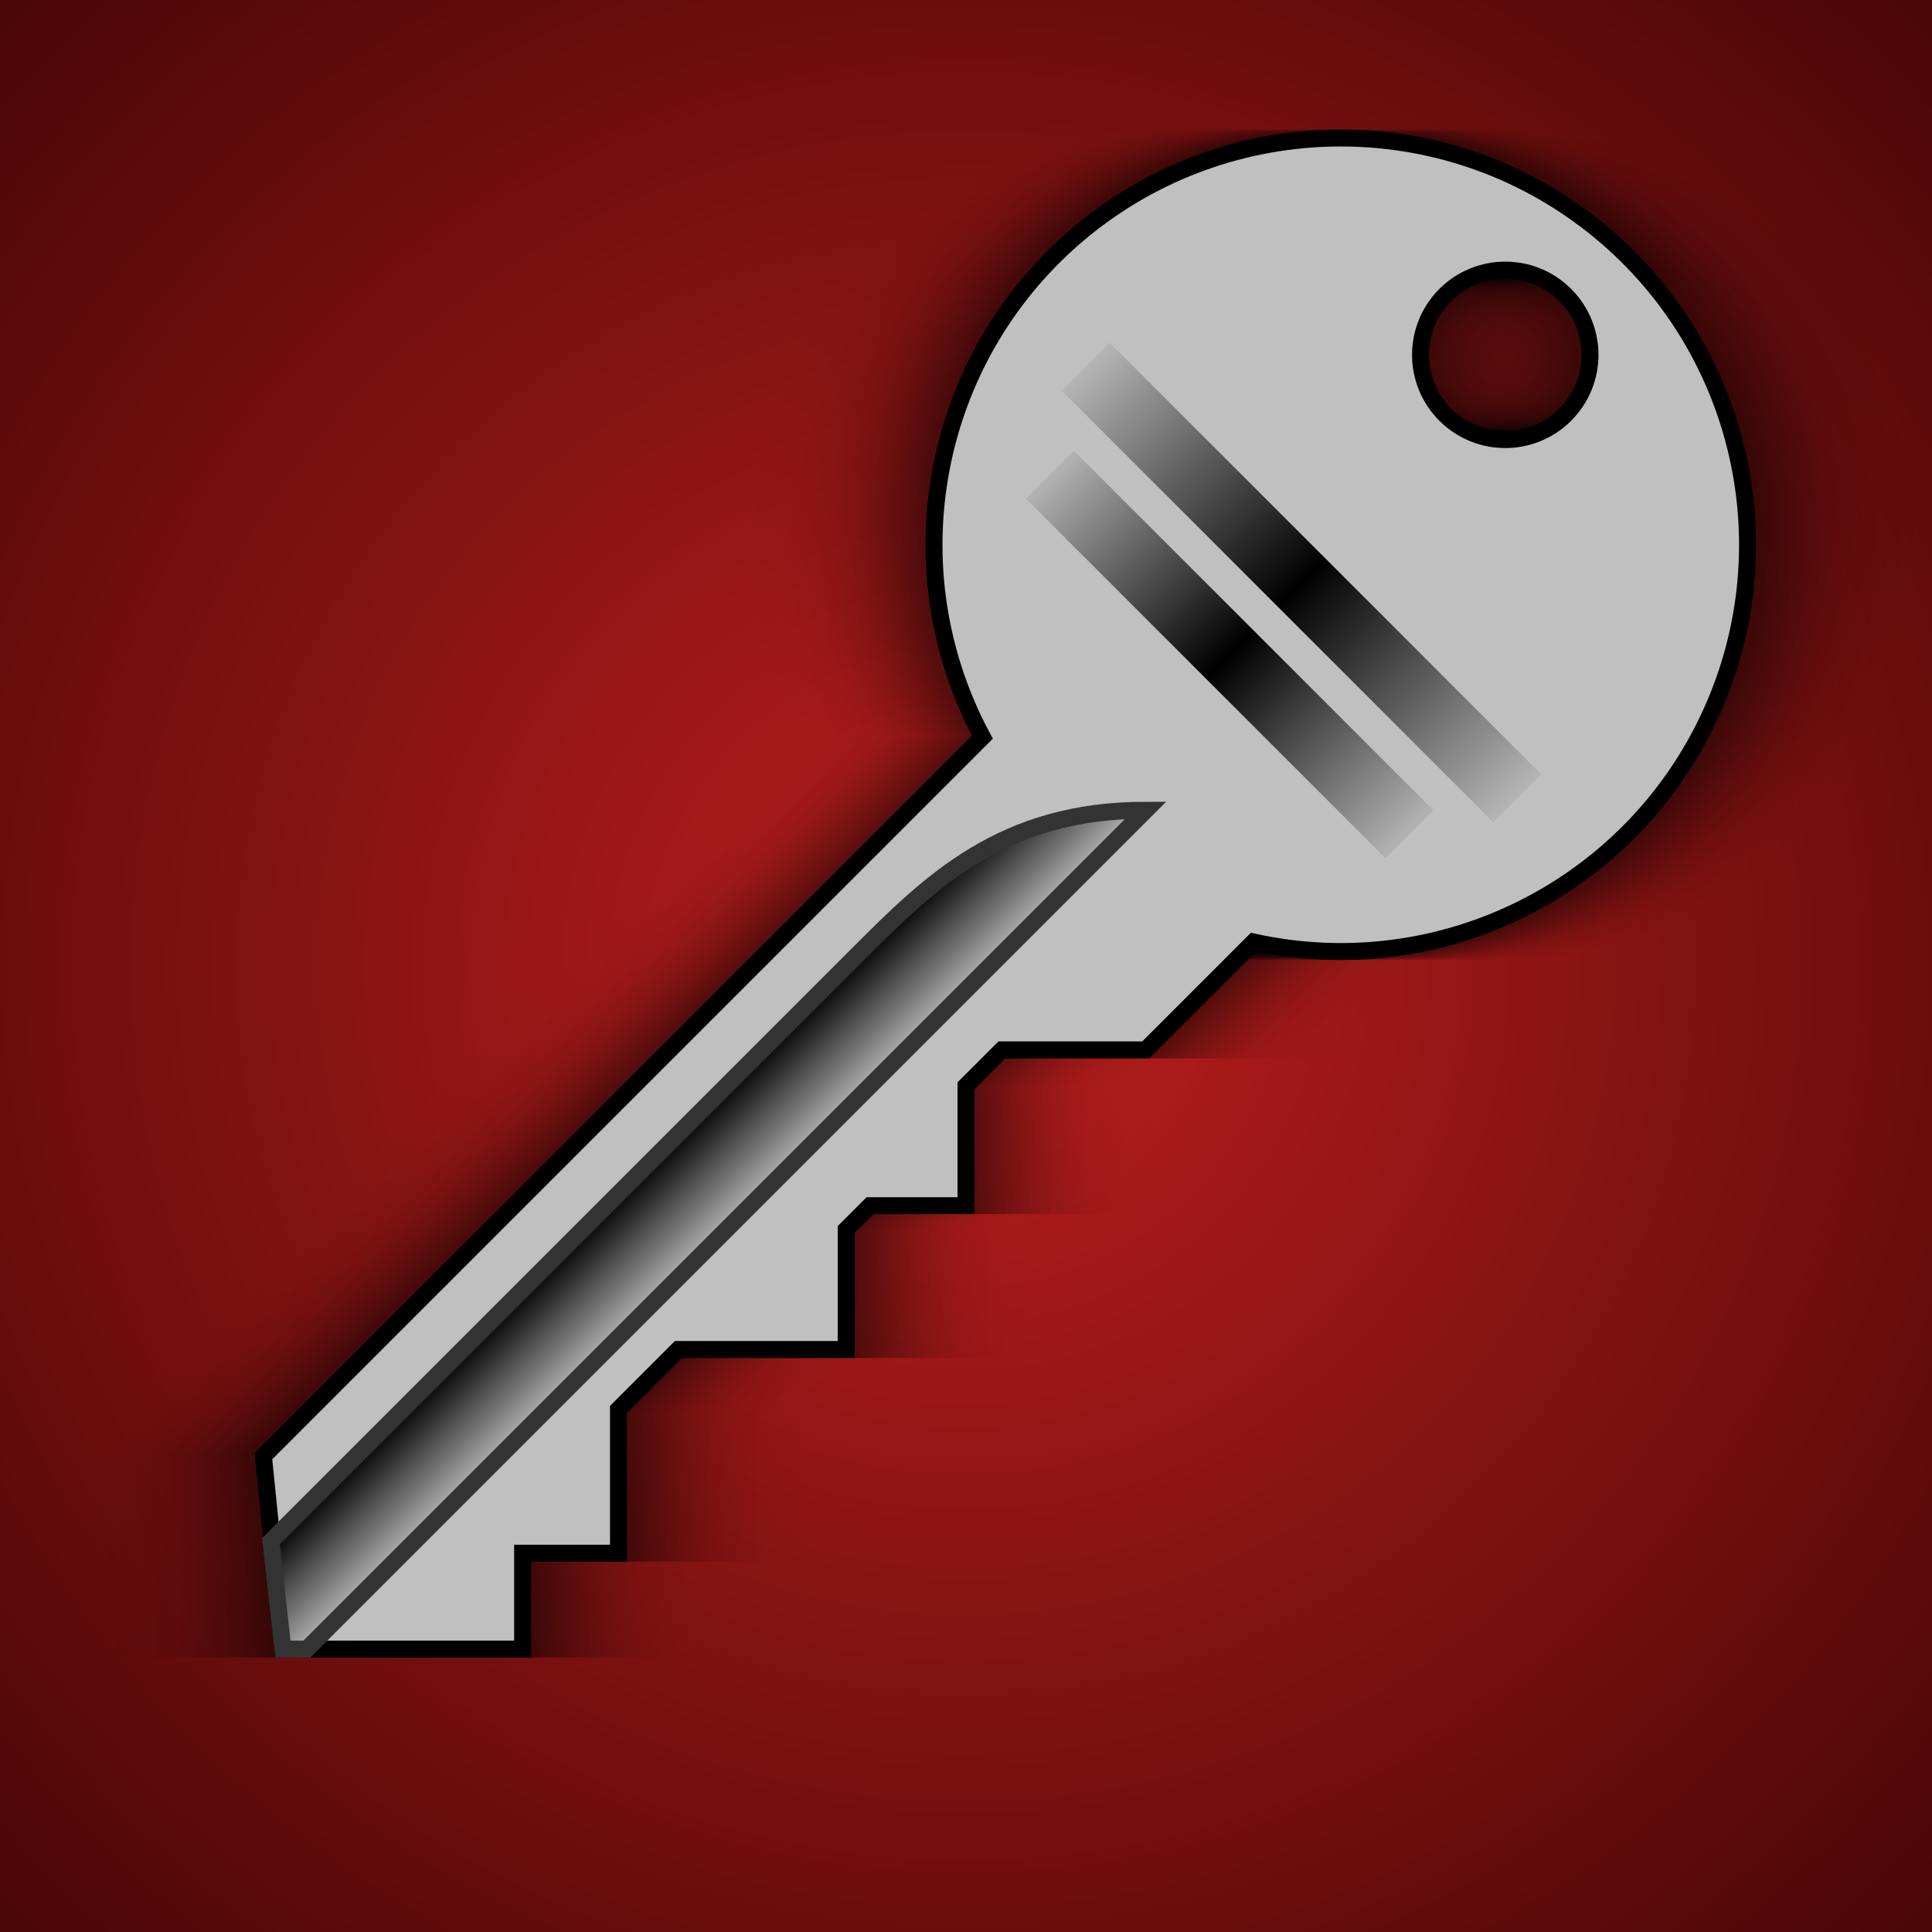
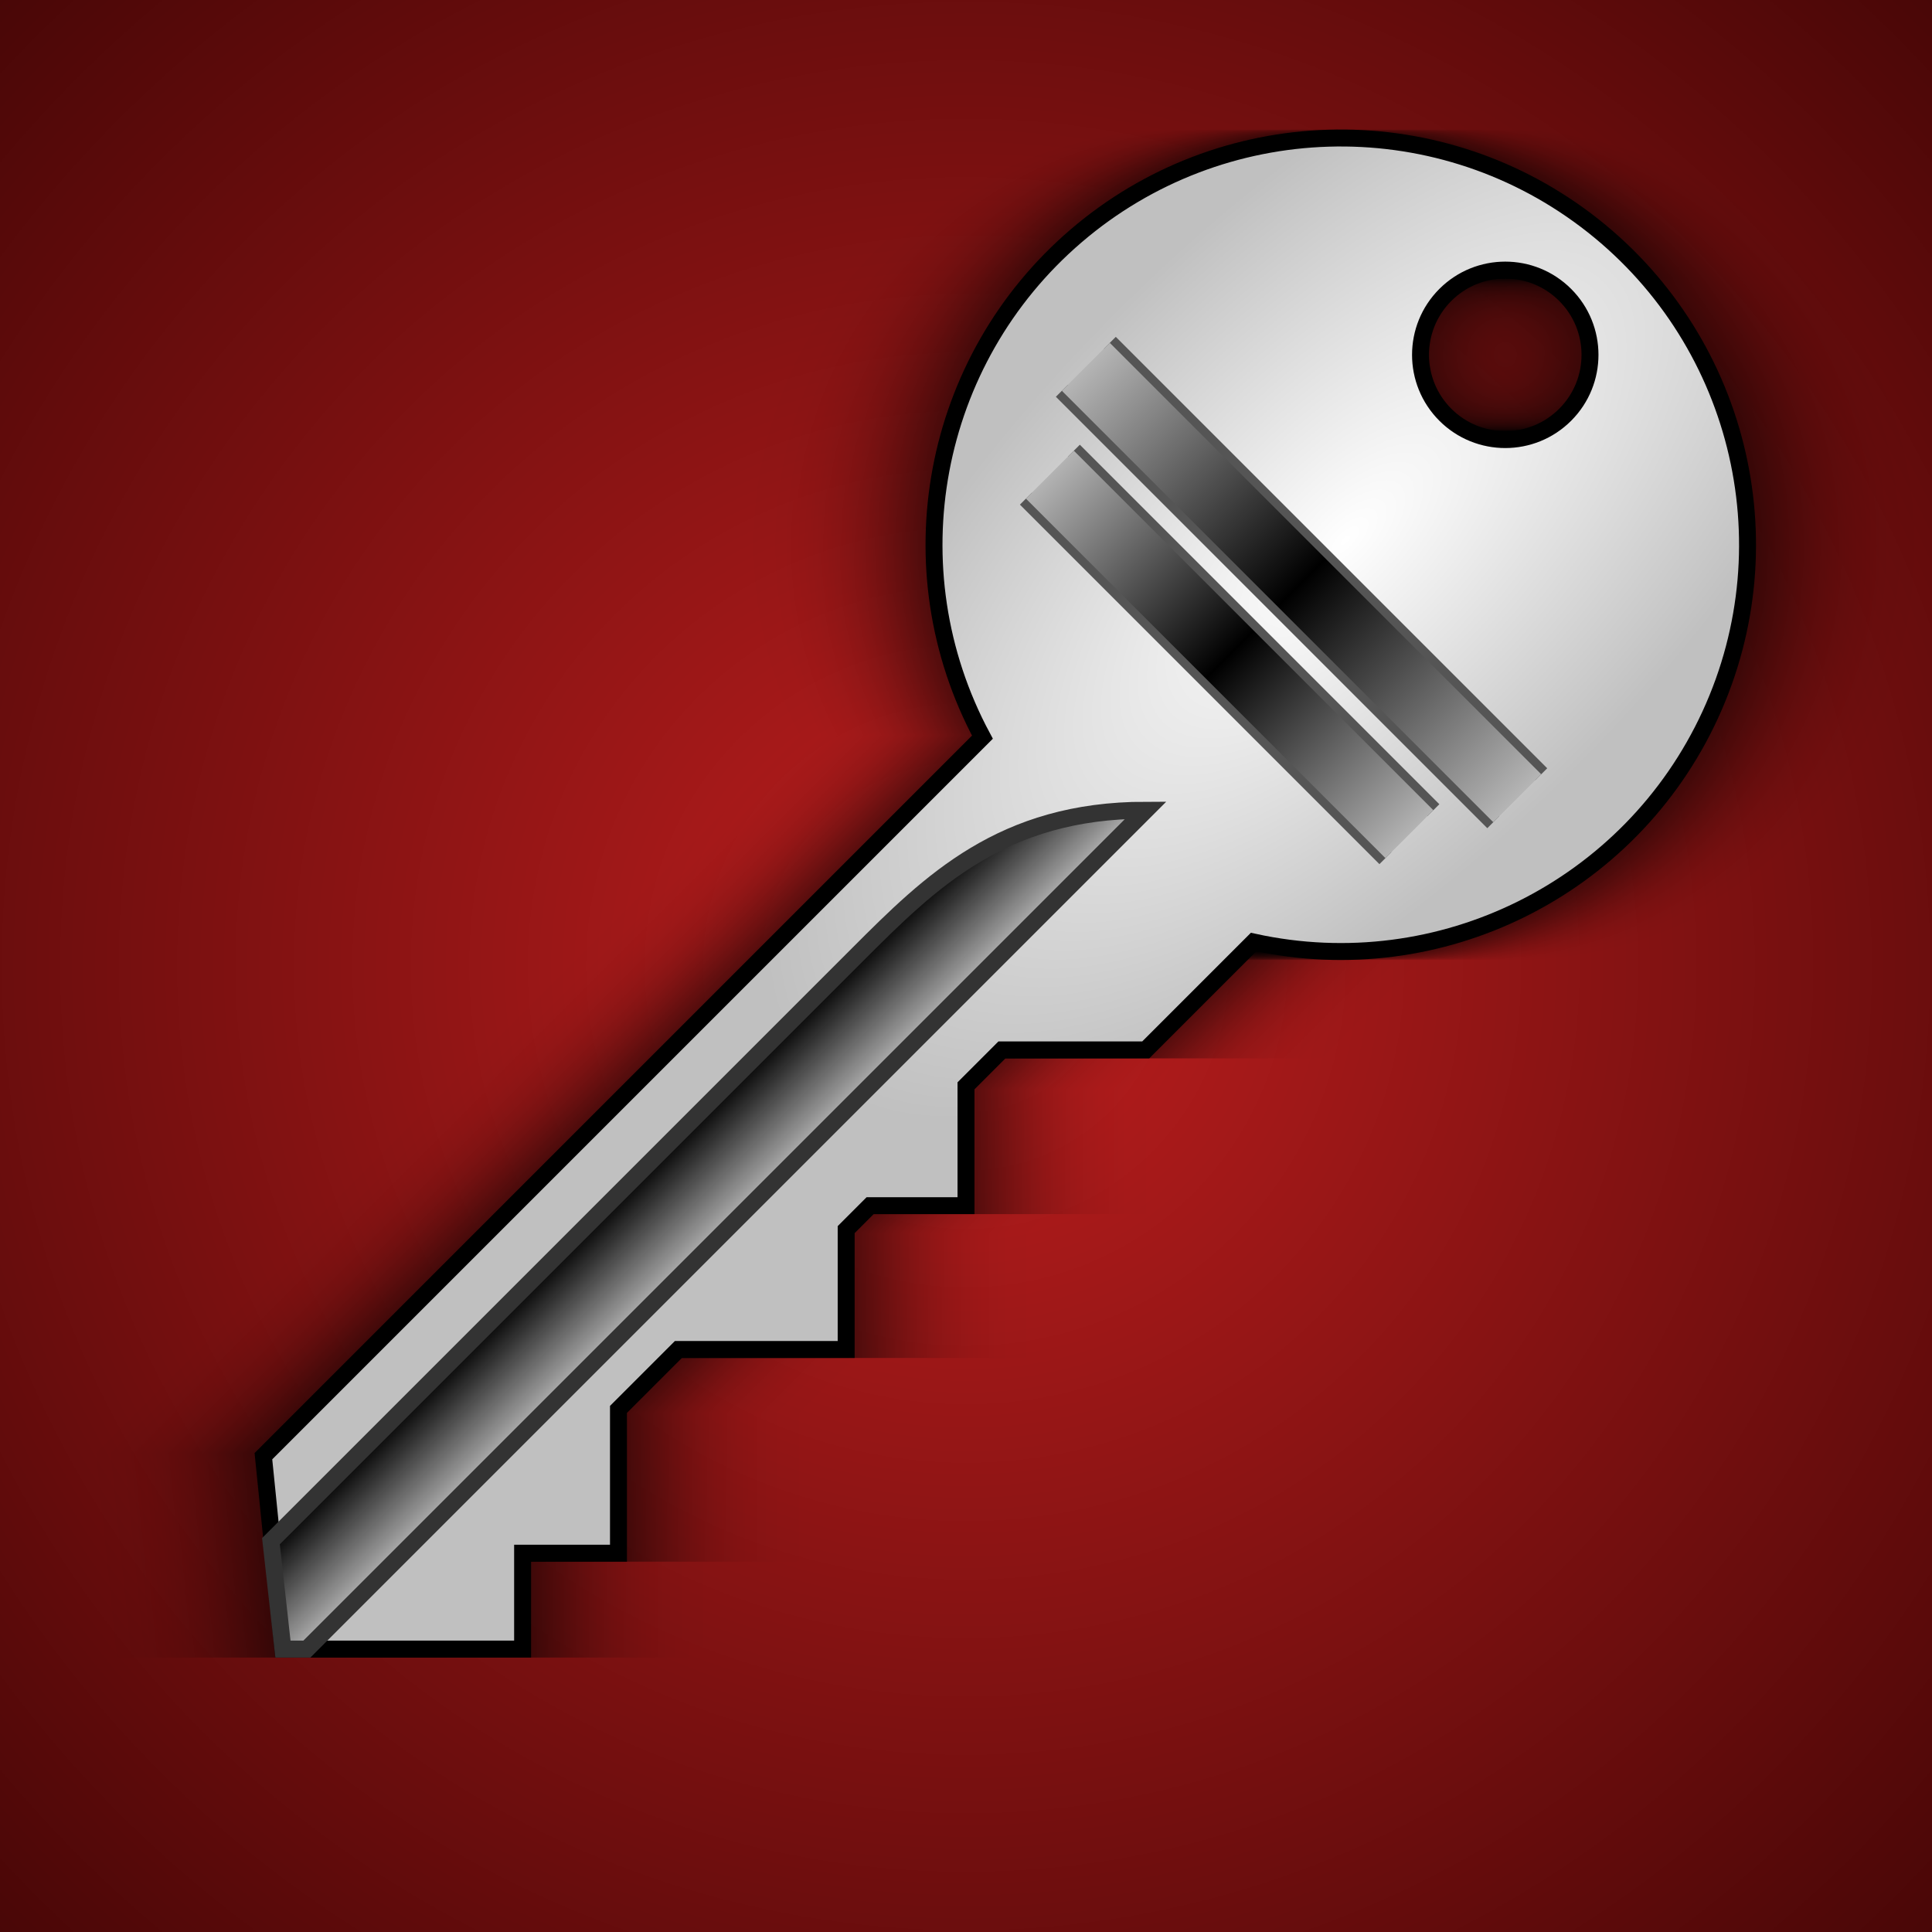
- <svg xmlns="http://www.w3.org/2000/svg" xmlns:xlink="http://www.w3.org/1999/xlink" height="114" viewBox="0 0 114 114" width="114">
+ <svg xmlns="http://www.w3.org/2000/svg" xmlns:xlink="http://www.w3.org/1999/xlink" height="72" viewBox="0 0 114 114" width="72">
  <style type="text/css">
    
-       path#key {
-         fill:#FFD700;/*#C0C0C0;*/
-         stroke:black;
-         stroke-width:1px;
-       }
-       rect {fill:black;}
      rect.bg {
        fill:#600000;
        fill:url(#radial);
+       }
+       line {
+         stroke-width:1px;
+         stroke:#555;
      }
    
  </style>
  <defs>
    <path id="key-path" d="M 0, 57              l 10, 10              l 4, -4              l 4, 4              l 6, -6              h 5              l 7, 7              l 5, -5              h 2              l 4, 4              l 5, -5              h 3              l 6, 6              h 9              a 24, 24 0 1 0 -2.767, -19.862              h -60 z              M 100, 54 a 5, 5 0 1 0 10, 0 a 5, 5 0 1 0 -10, 0 z              " />
    <filter id="shadow">
      <feGaussianBlur in="SourceGraphic" stdDeviation="3" />
    </filter>
    <radialGradient id="radial" cx="50%" cy="50%" r="100%" fx="50%" fy="50%">
      <stop offset="0%" style="stop-color:rgb(190,30,30);       stop-opacity:1" />
      <stop offset="90%" style="stop-color:rgb(40,0,0);stop-opacity:1" />
+     </radialGradient>
+     <radialGradient id="key-radial" cx="80%" cy="50%" r="100%" fx="80%" fy="50%">
+       <stop offset="0%" style="stop-color:rgb(255,255,255);       stop-opacity:1" />
+       <stop offset="40%" style="stop-color:rgb(192,192,192);stop-opacity:1" />
    </radialGradient>
    <linearGradient id="notch" x1="0%" y1="0%" x2="0%" y2="100%">
      <stop offset="0%" style="stop-color:rgb(0,0,0);stop-opacity:1" />
      <stop offset="100%" style="stop-color:rgb(180,180,180);stop-opacity:1" />
    </linearGradient>
    <linearGradient id="groove" x1="0%" y1="0%" x2="0%" y2="100%">
      <stop offset="0%" style="stop-color:rgb(180,180,180);stop-opacity:1" />
      <stop offset="50%" style="stop-color:rgb(0,0,0);stop-opacity:1" />
      <stop offset="100%" style="stop-color:rgb(180,180,180);stop-opacity:1" />
    </linearGradient>
  </defs>
  <rect class="bg" x="0" y="0" width="114" height="114" />
  <g transform="rotate(-45, 57, 57)">
    <use xlink:href="#key-path" fill-rule="evenodd" style="filter:url(#shadow);fill:#000;stroke:#000;stroke-width:1px;" />
-     <use xlink:href="#key-path" fill-rule="evenodd" style="fill:#c0c0c0;stroke:black;stroke-width:1px;" />
+     <use xlink:href="#key-path" fill-rule="evenodd" style="fill:url(#key-radial);stroke:black;stroke-width:1px;" />
    <path d="M 1 58              h 70              c -6 -6 -12 -6 -18 -6              h -49              L 0 57z              " style="fill:url(#notch);stroke:#333;" />
+     <line x1="79" y1="40" x2="79" y2="70" />
+     <line x1="83" y1="40" x2="83" y2="70" />
+     <line x1="85" y1="37" x2="85" y2="73" />
+     <line x1="89" y1="37" x2="89" y2="73" />
    <rect x="79" y="40" width="4" height="30" style="fill:url(#groove);" />
    <rect x="85" y="37" width="4" height="36" style="fill:url(#groove);" />
  </g>
</svg>
